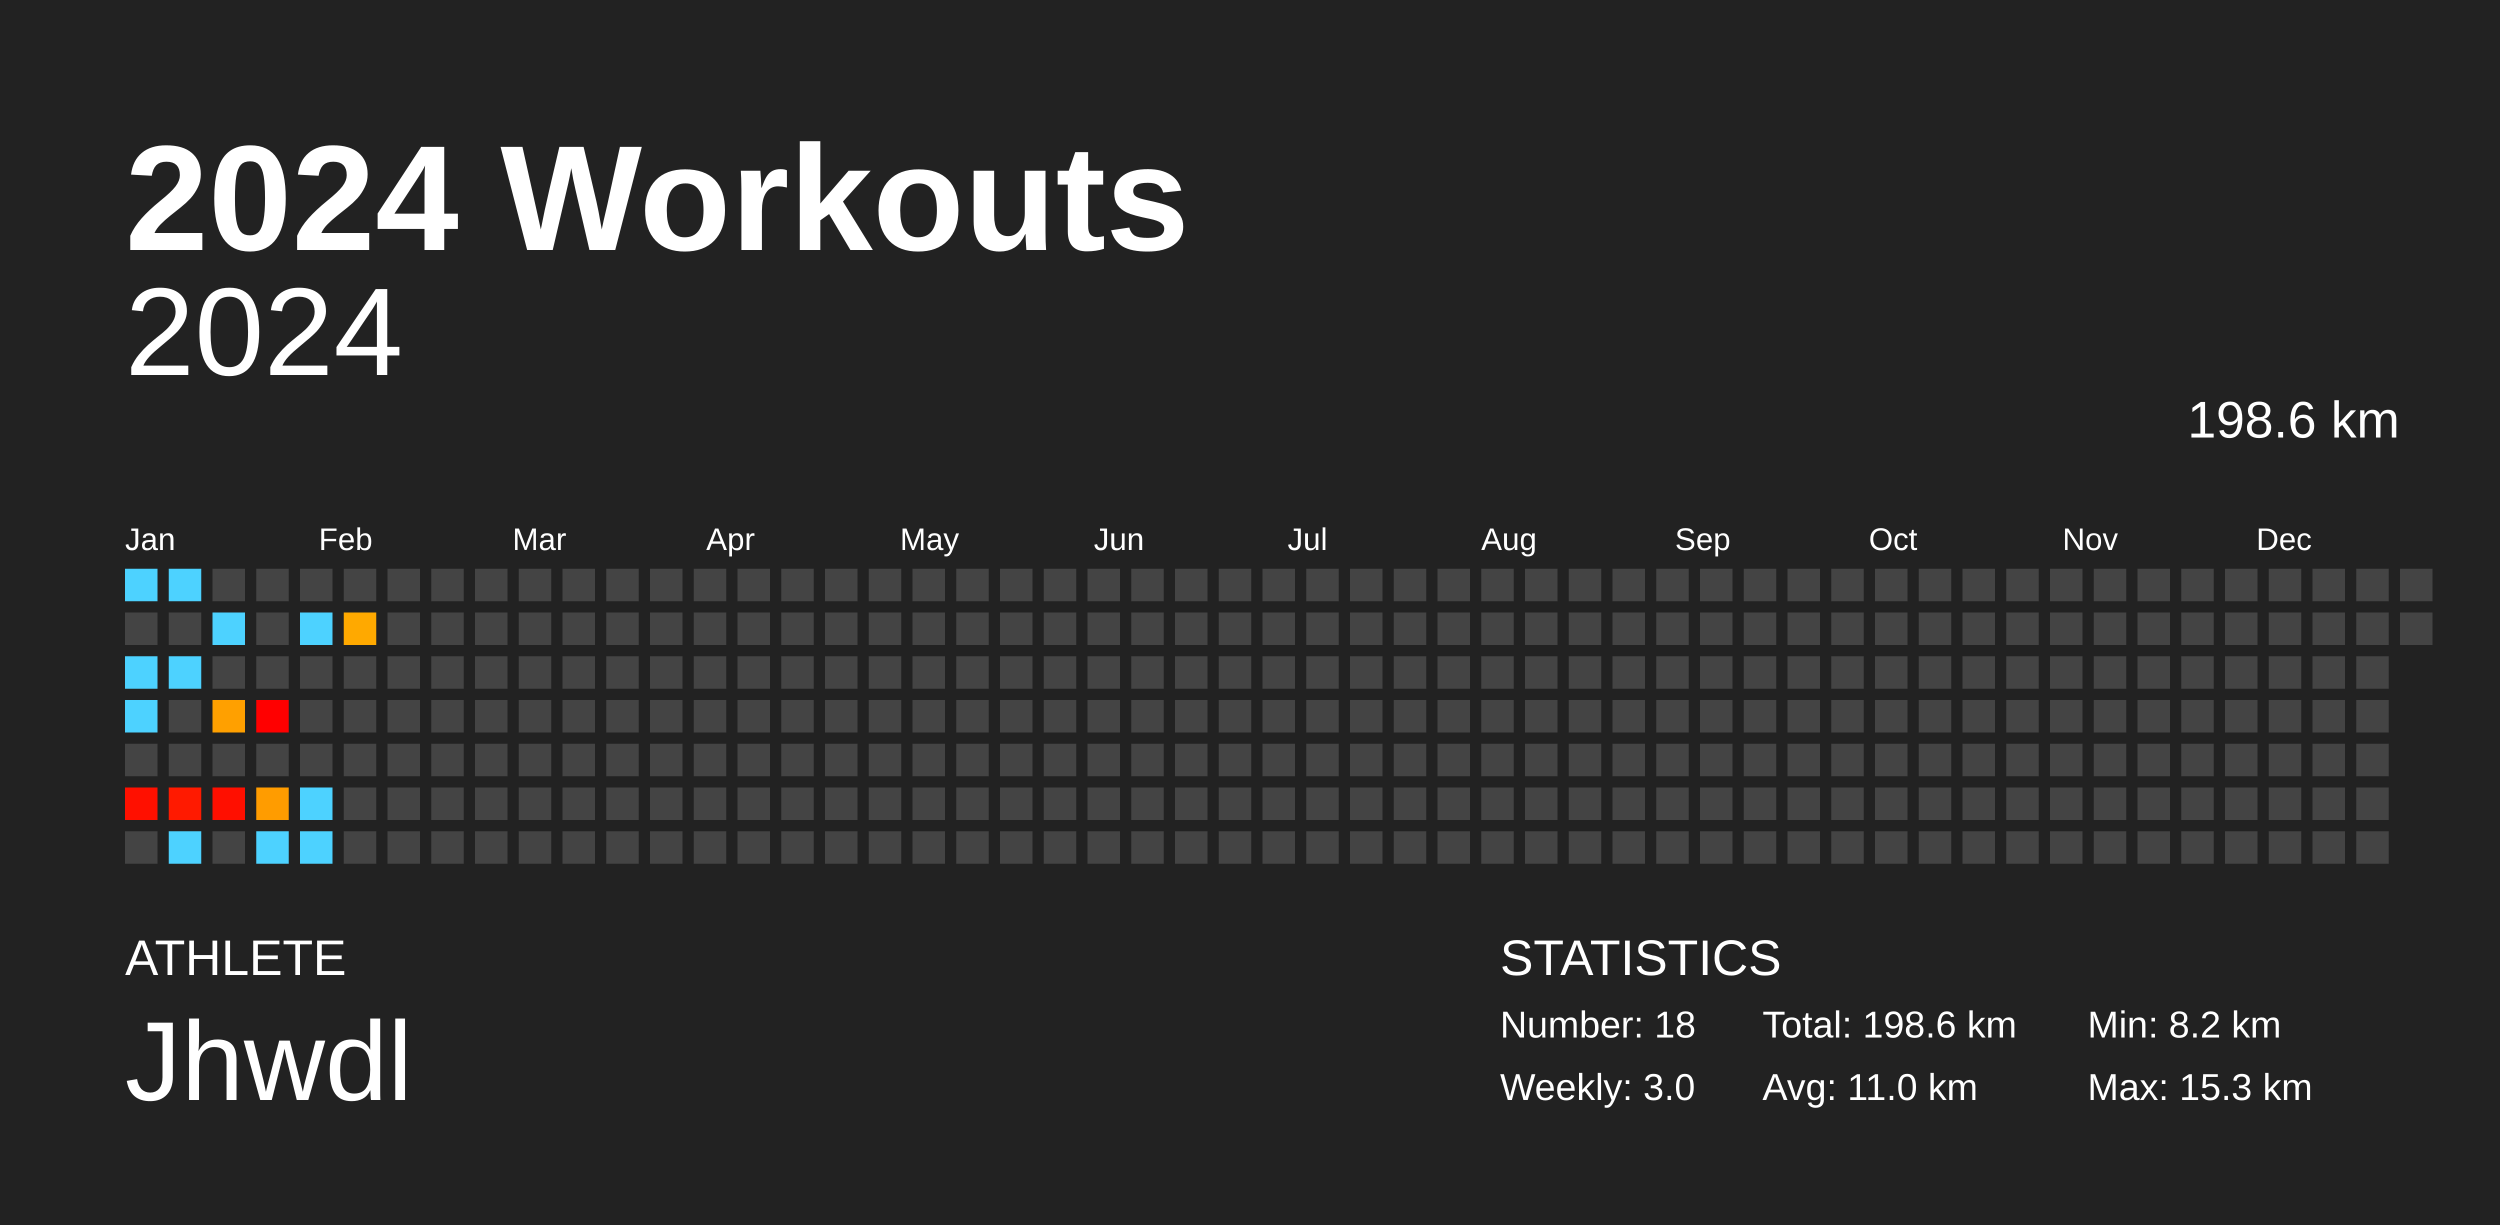
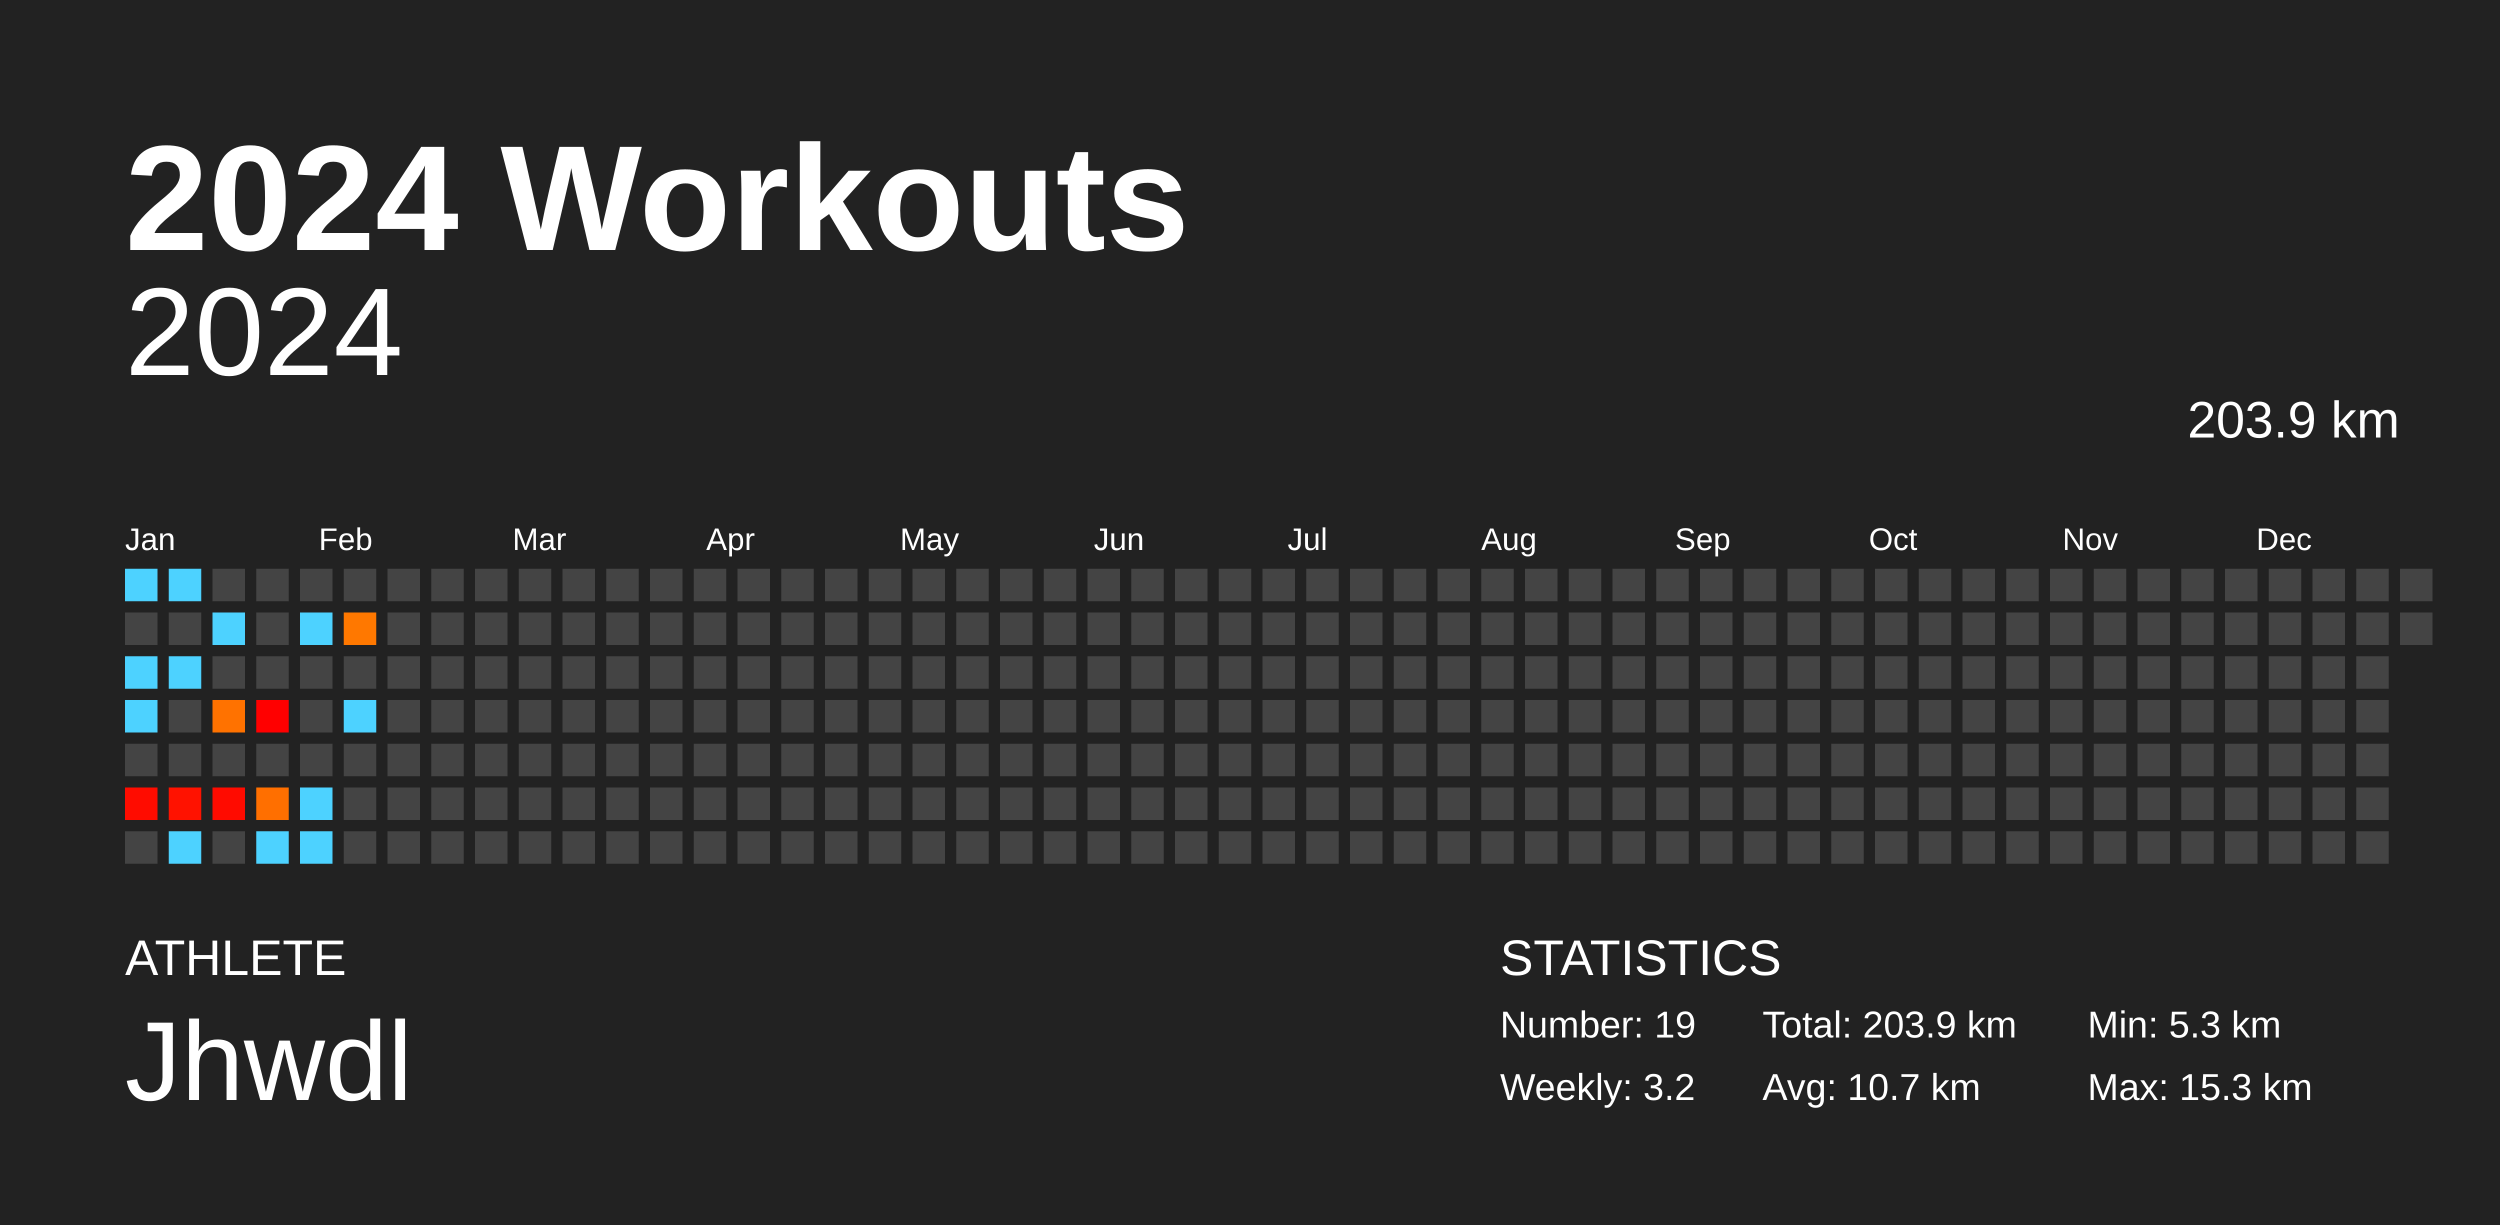
<svg xmlns="http://www.w3.org/2000/svg" baseProfile="full" height="98mm" version="1.1" viewBox="0,0,200,98" width="200mm">
  <defs />
  <rect fill="#222222" height="98" width="200" x="0" y="0" />
  <text fill="#FFFFFF" style="font-size:12px; font-family:Arial; font-weight:bold;" x="10" y="20">2024 Workouts</text>
  <text fill="#FFFFFF" style="font-size:4px; font-family:Arial" x="10" y="78">ATHLETE</text>
  <text fill="#FFFFFF" style="font-size:9px; font-family:Arial" x="10" y="88">Jhwdl</text>
  <text fill="#FFFFFF" style="font-size:4px; font-family:Arial" x="120" y="78">STATISTICS</text>
-   <text fill="#FFFFFF" style="font-size:3px; font-family:Arial" x="120" y="83">Number: 18</text>
-   <text fill="#FFFFFF" style="font-size:3px; font-family:Arial" x="120" y="88">Weekly: 3.0</text>
-   <text fill="#FFFFFF" style="font-size:3px; font-family:Arial" x="141" y="83">Total: 198.6 km</text>
-   <text fill="#FFFFFF" style="font-size:3px; font-family:Arial" x="141" y="88">Avg: 11.0 km</text>
-   <text fill="#FFFFFF" style="font-size:3px; font-family:Arial" x="167" y="83">Min: 8.2 km</text>
+   <text fill="#FFFFFF" style="font-size:3px; font-family:Arial" x="120" y="83">Number: 19</text>
+   <text fill="#FFFFFF" style="font-size:3px; font-family:Arial" x="120" y="88">Weekly: 3.2</text>
+   <text fill="#FFFFFF" style="font-size:3px; font-family:Arial" x="141" y="83">Total: 203.9 km</text>
+   <text fill="#FFFFFF" style="font-size:3px; font-family:Arial" x="141" y="88">Avg: 10.7 km</text>
+   <text fill="#FFFFFF" style="font-size:3px; font-family:Arial" x="167" y="83">Min: 5.3 km</text>
  <text fill="#FFFFFF" style="font-size:3px; font-family:Arial" x="167" y="88">Max: 15.3 km</text>
  <text alignment-baseline="hanging" fill="#FFFFFF" style="font-size:10.0px; font-family:Arial;" x="10" y="30">2024</text>
-   <text alignment-baseline="hanging" fill="#FFFFFF" style="font-size:4.125px; font-family:Arial;" x="175" y="35">198.6 km</text>
+   <text alignment-baseline="hanging" fill="#FFFFFF" style="font-size:4.125px; font-family:Arial;" x="175" y="35">203.9 km</text>
  <text fill="#FFFFFF" style="font-size:2.5px; font-family:Arial" x="10.0" y="44">Jan</text>
  <text fill="#FFFFFF" style="font-size:2.5px; font-family:Arial" x="25.5" y="44">Feb</text>
  <text fill="#FFFFFF" style="font-size:2.5px; font-family:Arial" x="41.0" y="44">Mar</text>
  <text fill="#FFFFFF" style="font-size:2.5px; font-family:Arial" x="56.5" y="44">Apr</text>
  <text fill="#FFFFFF" style="font-size:2.5px; font-family:Arial" x="72.0" y="44">May</text>
  <text fill="#FFFFFF" style="font-size:2.5px; font-family:Arial" x="87.5" y="44">Jun</text>
  <text fill="#FFFFFF" style="font-size:2.5px; font-family:Arial" x="103.0" y="44">Jul</text>
  <text fill="#FFFFFF" style="font-size:2.5px; font-family:Arial" x="118.5" y="44">Aug</text>
  <text fill="#FFFFFF" style="font-size:2.5px; font-family:Arial" x="134.0" y="44">Sep</text>
  <text fill="#FFFFFF" style="font-size:2.5px; font-family:Arial" x="149.5" y="44">Oct</text>
  <text fill="#FFFFFF" style="font-size:2.5px; font-family:Arial" x="165.0" y="44">Nov</text>
  <text fill="#FFFFFF" style="font-size:2.5px; font-family:Arial" x="180.5" y="44">Dec</text>
  <rect fill="#4dd2ff" height="2.6" width="2.6" x="10.0" y="45.5" />
  <rect fill="#444444" height="2.6" width="2.6" x="10.0" y="49.0" />
  <rect fill="#4dd2ff" height="2.6" width="2.6" x="10.0" y="52.5" />
  <rect fill="#4dd2ff" height="2.6" width="2.6" x="10.0" y="56.0" />
  <rect fill="#444444" height="2.6" width="2.6" x="10.0" y="59.5" />
-   <rect fill="#ff1000" height="2.6" width="2.6" x="10.0" y="63.0" />
+   <rect fill="#ff0c00" height="2.6" width="2.6" x="10.0" y="63.0" />
  <rect fill="#444444" height="2.6" width="2.6" x="10.0" y="66.5" />
  <rect fill="#4dd2ff" height="2.6" width="2.6" x="13.5" y="45.5" />
  <rect fill="#444444" height="2.6" width="2.6" x="13.5" y="49.0" />
  <rect fill="#4dd2ff" height="2.6" width="2.6" x="13.5" y="52.5" />
  <rect fill="#444444" height="2.6" width="2.6" x="13.5" y="56.0" />
  <rect fill="#444444" height="2.6" width="2.6" x="13.5" y="59.5" />
-   <rect fill="#ff1a00" height="2.6" width="2.6" x="13.5" y="63.0" />
+   <rect fill="#ff1200" height="2.6" width="2.6" x="13.5" y="63.0" />
  <rect fill="#4dd2ff" height="2.6" width="2.6" x="13.5" y="66.5" />
  <rect fill="#444444" height="2.6" width="2.6" x="17.0" y="45.5" />
  <rect fill="#4dd2ff" height="2.6" width="2.6" x="17.0" y="49.0" />
  <rect fill="#444444" height="2.6" width="2.6" x="17.0" y="52.5" />
-   <rect fill="#ffa000" height="2.6" width="2.6" x="17.0" y="56.0" />
+   <rect fill="#ff7200" height="2.6" width="2.6" x="17.0" y="56.0" />
  <rect fill="#444444" height="2.6" width="2.6" x="17.0" y="59.5" />
-   <rect fill="#ff0f00" height="2.6" width="2.6" x="17.0" y="63.0" />
+   <rect fill="#ff0b00" height="2.6" width="2.6" x="17.0" y="63.0" />
  <rect fill="#444444" height="2.6" width="2.6" x="17.0" y="66.5" />
  <rect fill="#444444" height="2.6" width="2.6" x="20.5" y="45.5" />
  <rect fill="#444444" height="2.6" width="2.6" x="20.5" y="49.0" />
  <rect fill="#444444" height="2.6" width="2.6" x="20.5" y="52.5" />
  <rect fill="#ff0000" height="2.6" width="2.6" x="20.5" y="56.0" />
  <rect fill="#444444" height="2.6" width="2.6" x="20.5" y="59.5" />
-   <rect fill="#ff9c00" height="2.6" width="2.6" x="20.5" y="63.0" />
+   <rect fill="#ff6f00" height="2.6" width="2.6" x="20.5" y="63.0" />
  <rect fill="#4dd2ff" height="2.6" width="2.6" x="20.5" y="66.5" />
  <rect fill="#444444" height="2.6" width="2.6" x="24.0" y="45.5" />
  <rect fill="#4dd2ff" height="2.6" width="2.6" x="24.0" y="49.0" />
  <rect fill="#444444" height="2.6" width="2.6" x="24.0" y="52.5" />
  <rect fill="#444444" height="2.6" width="2.6" x="24.0" y="56.0" />
  <rect fill="#444444" height="2.6" width="2.6" x="24.0" y="59.5" />
  <rect fill="#4dd2ff" height="2.6" width="2.6" x="24.0" y="63.0" />
  <rect fill="#4dd2ff" height="2.6" width="2.6" x="24.0" y="66.5" />
  <rect fill="#444444" height="2.6" width="2.6" x="27.5" y="45.5" />
-   <rect fill="#ffa900" height="2.6" width="2.6" x="27.5" y="49.0" />
+   <rect fill="#ff7800" height="2.6" width="2.6" x="27.5" y="49.0" />
  <rect fill="#444444" height="2.6" width="2.6" x="27.5" y="52.5" />
-   <rect fill="#444444" height="2.6" width="2.6" x="27.5" y="56.0" />
+   <rect fill="#4dd2ff" height="2.6" width="2.6" x="27.5" y="56.0" />
  <rect fill="#444444" height="2.6" width="2.6" x="27.5" y="59.5" />
  <rect fill="#444444" height="2.6" width="2.6" x="27.5" y="63.0" />
  <rect fill="#444444" height="2.6" width="2.6" x="27.5" y="66.5" />
  <rect fill="#444444" height="2.6" width="2.6" x="31.0" y="45.5" />
  <rect fill="#444444" height="2.6" width="2.6" x="31.0" y="49.0" />
  <rect fill="#444444" height="2.6" width="2.6" x="31.0" y="52.5" />
  <rect fill="#444444" height="2.6" width="2.6" x="31.0" y="56.0" />
  <rect fill="#444444" height="2.6" width="2.6" x="31.0" y="59.5" />
  <rect fill="#444444" height="2.6" width="2.6" x="31.0" y="63.0" />
  <rect fill="#444444" height="2.6" width="2.6" x="31.0" y="66.5" />
  <rect fill="#444444" height="2.6" width="2.6" x="34.5" y="45.5" />
  <rect fill="#444444" height="2.6" width="2.6" x="34.5" y="49.0" />
  <rect fill="#444444" height="2.6" width="2.6" x="34.5" y="52.5" />
  <rect fill="#444444" height="2.6" width="2.6" x="34.5" y="56.0" />
  <rect fill="#444444" height="2.6" width="2.6" x="34.5" y="59.5" />
  <rect fill="#444444" height="2.6" width="2.6" x="34.5" y="63.0" />
  <rect fill="#444444" height="2.6" width="2.6" x="34.5" y="66.5" />
  <rect fill="#444444" height="2.6" width="2.6" x="38.0" y="45.5" />
  <rect fill="#444444" height="2.6" width="2.6" x="38.0" y="49.0" />
  <rect fill="#444444" height="2.6" width="2.6" x="38.0" y="52.5" />
  <rect fill="#444444" height="2.6" width="2.6" x="38.0" y="56.0" />
  <rect fill="#444444" height="2.6" width="2.6" x="38.0" y="59.5" />
  <rect fill="#444444" height="2.6" width="2.6" x="38.0" y="63.0" />
  <rect fill="#444444" height="2.6" width="2.6" x="38.0" y="66.5" />
  <rect fill="#444444" height="2.6" width="2.6" x="41.5" y="45.5" />
  <rect fill="#444444" height="2.6" width="2.6" x="41.5" y="49.0" />
  <rect fill="#444444" height="2.6" width="2.6" x="41.5" y="52.5" />
  <rect fill="#444444" height="2.6" width="2.6" x="41.5" y="56.0" />
  <rect fill="#444444" height="2.6" width="2.6" x="41.5" y="59.5" />
  <rect fill="#444444" height="2.6" width="2.6" x="41.5" y="63.0" />
  <rect fill="#444444" height="2.6" width="2.6" x="41.5" y="66.5" />
  <rect fill="#444444" height="2.6" width="2.6" x="45.0" y="45.5" />
  <rect fill="#444444" height="2.6" width="2.6" x="45.0" y="49.0" />
  <rect fill="#444444" height="2.6" width="2.6" x="45.0" y="52.5" />
  <rect fill="#444444" height="2.6" width="2.6" x="45.0" y="56.0" />
  <rect fill="#444444" height="2.6" width="2.6" x="45.0" y="59.5" />
  <rect fill="#444444" height="2.6" width="2.6" x="45.0" y="63.0" />
  <rect fill="#444444" height="2.6" width="2.6" x="45.0" y="66.5" />
  <rect fill="#444444" height="2.6" width="2.6" x="48.5" y="45.5" />
  <rect fill="#444444" height="2.6" width="2.6" x="48.5" y="49.0" />
  <rect fill="#444444" height="2.6" width="2.6" x="48.5" y="52.5" />
  <rect fill="#444444" height="2.6" width="2.6" x="48.5" y="56.0" />
  <rect fill="#444444" height="2.6" width="2.6" x="48.5" y="59.5" />
  <rect fill="#444444" height="2.6" width="2.6" x="48.5" y="63.0" />
  <rect fill="#444444" height="2.6" width="2.6" x="48.5" y="66.5" />
  <rect fill="#444444" height="2.6" width="2.6" x="52.0" y="45.5" />
  <rect fill="#444444" height="2.6" width="2.6" x="52.0" y="49.0" />
  <rect fill="#444444" height="2.6" width="2.6" x="52.0" y="52.5" />
  <rect fill="#444444" height="2.6" width="2.6" x="52.0" y="56.0" />
  <rect fill="#444444" height="2.6" width="2.6" x="52.0" y="59.5" />
  <rect fill="#444444" height="2.6" width="2.6" x="52.0" y="63.0" />
  <rect fill="#444444" height="2.6" width="2.6" x="52.0" y="66.5" />
  <rect fill="#444444" height="2.6" width="2.6" x="55.5" y="45.5" />
  <rect fill="#444444" height="2.6" width="2.6" x="55.5" y="49.0" />
  <rect fill="#444444" height="2.6" width="2.6" x="55.5" y="52.5" />
  <rect fill="#444444" height="2.6" width="2.6" x="55.5" y="56.0" />
  <rect fill="#444444" height="2.6" width="2.6" x="55.5" y="59.5" />
  <rect fill="#444444" height="2.6" width="2.6" x="55.5" y="63.0" />
  <rect fill="#444444" height="2.6" width="2.6" x="55.5" y="66.5" />
  <rect fill="#444444" height="2.6" width="2.6" x="59.0" y="45.5" />
  <rect fill="#444444" height="2.6" width="2.6" x="59.0" y="49.0" />
  <rect fill="#444444" height="2.6" width="2.6" x="59.0" y="52.5" />
  <rect fill="#444444" height="2.6" width="2.6" x="59.0" y="56.0" />
  <rect fill="#444444" height="2.6" width="2.6" x="59.0" y="59.5" />
  <rect fill="#444444" height="2.6" width="2.6" x="59.0" y="63.0" />
  <rect fill="#444444" height="2.6" width="2.6" x="59.0" y="66.5" />
  <rect fill="#444444" height="2.6" width="2.6" x="62.5" y="45.5" />
  <rect fill="#444444" height="2.6" width="2.6" x="62.5" y="49.0" />
  <rect fill="#444444" height="2.6" width="2.6" x="62.5" y="52.5" />
  <rect fill="#444444" height="2.6" width="2.6" x="62.5" y="56.0" />
  <rect fill="#444444" height="2.6" width="2.6" x="62.5" y="59.5" />
  <rect fill="#444444" height="2.6" width="2.6" x="62.5" y="63.0" />
  <rect fill="#444444" height="2.6" width="2.6" x="62.5" y="66.5" />
  <rect fill="#444444" height="2.6" width="2.6" x="66.0" y="45.5" />
  <rect fill="#444444" height="2.6" width="2.6" x="66.0" y="49.0" />
  <rect fill="#444444" height="2.6" width="2.6" x="66.0" y="52.5" />
  <rect fill="#444444" height="2.6" width="2.6" x="66.0" y="56.0" />
  <rect fill="#444444" height="2.6" width="2.6" x="66.0" y="59.5" />
  <rect fill="#444444" height="2.6" width="2.6" x="66.0" y="63.0" />
  <rect fill="#444444" height="2.6" width="2.6" x="66.0" y="66.5" />
  <rect fill="#444444" height="2.6" width="2.6" x="69.5" y="45.5" />
  <rect fill="#444444" height="2.6" width="2.6" x="69.5" y="49.0" />
  <rect fill="#444444" height="2.6" width="2.6" x="69.5" y="52.5" />
  <rect fill="#444444" height="2.6" width="2.6" x="69.5" y="56.0" />
  <rect fill="#444444" height="2.6" width="2.6" x="69.5" y="59.5" />
  <rect fill="#444444" height="2.6" width="2.6" x="69.5" y="63.0" />
  <rect fill="#444444" height="2.6" width="2.6" x="69.5" y="66.5" />
  <rect fill="#444444" height="2.6" width="2.6" x="73.0" y="45.5" />
  <rect fill="#444444" height="2.6" width="2.6" x="73.0" y="49.0" />
  <rect fill="#444444" height="2.6" width="2.6" x="73.0" y="52.5" />
  <rect fill="#444444" height="2.6" width="2.6" x="73.0" y="56.0" />
  <rect fill="#444444" height="2.6" width="2.6" x="73.0" y="59.5" />
  <rect fill="#444444" height="2.6" width="2.6" x="73.0" y="63.0" />
  <rect fill="#444444" height="2.6" width="2.6" x="73.0" y="66.5" />
  <rect fill="#444444" height="2.6" width="2.6" x="76.5" y="45.5" />
  <rect fill="#444444" height="2.6" width="2.6" x="76.5" y="49.0" />
  <rect fill="#444444" height="2.6" width="2.6" x="76.5" y="52.5" />
  <rect fill="#444444" height="2.6" width="2.6" x="76.5" y="56.0" />
  <rect fill="#444444" height="2.6" width="2.6" x="76.5" y="59.5" />
  <rect fill="#444444" height="2.6" width="2.6" x="76.5" y="63.0" />
  <rect fill="#444444" height="2.6" width="2.6" x="76.5" y="66.5" />
  <rect fill="#444444" height="2.6" width="2.6" x="80.0" y="45.5" />
  <rect fill="#444444" height="2.6" width="2.6" x="80.0" y="49.0" />
  <rect fill="#444444" height="2.6" width="2.6" x="80.0" y="52.5" />
  <rect fill="#444444" height="2.6" width="2.6" x="80.0" y="56.0" />
  <rect fill="#444444" height="2.6" width="2.6" x="80.0" y="59.5" />
  <rect fill="#444444" height="2.6" width="2.6" x="80.0" y="63.0" />
  <rect fill="#444444" height="2.6" width="2.6" x="80.0" y="66.5" />
  <rect fill="#444444" height="2.6" width="2.6" x="83.5" y="45.5" />
  <rect fill="#444444" height="2.6" width="2.6" x="83.5" y="49.0" />
  <rect fill="#444444" height="2.6" width="2.6" x="83.5" y="52.5" />
  <rect fill="#444444" height="2.6" width="2.6" x="83.5" y="56.0" />
  <rect fill="#444444" height="2.6" width="2.6" x="83.5" y="59.5" />
  <rect fill="#444444" height="2.6" width="2.6" x="83.5" y="63.0" />
  <rect fill="#444444" height="2.6" width="2.6" x="83.5" y="66.5" />
  <rect fill="#444444" height="2.6" width="2.6" x="87.0" y="45.5" />
  <rect fill="#444444" height="2.6" width="2.6" x="87.0" y="49.0" />
  <rect fill="#444444" height="2.6" width="2.6" x="87.0" y="52.5" />
  <rect fill="#444444" height="2.6" width="2.6" x="87.0" y="56.0" />
  <rect fill="#444444" height="2.6" width="2.6" x="87.0" y="59.5" />
  <rect fill="#444444" height="2.6" width="2.6" x="87.0" y="63.0" />
  <rect fill="#444444" height="2.6" width="2.6" x="87.0" y="66.5" />
  <rect fill="#444444" height="2.6" width="2.6" x="90.5" y="45.5" />
  <rect fill="#444444" height="2.6" width="2.6" x="90.5" y="49.0" />
  <rect fill="#444444" height="2.6" width="2.6" x="90.5" y="52.5" />
  <rect fill="#444444" height="2.6" width="2.6" x="90.5" y="56.0" />
  <rect fill="#444444" height="2.6" width="2.6" x="90.5" y="59.5" />
  <rect fill="#444444" height="2.6" width="2.6" x="90.5" y="63.0" />
  <rect fill="#444444" height="2.6" width="2.6" x="90.5" y="66.5" />
  <rect fill="#444444" height="2.6" width="2.6" x="94.0" y="45.5" />
  <rect fill="#444444" height="2.6" width="2.6" x="94.0" y="49.0" />
  <rect fill="#444444" height="2.6" width="2.6" x="94.0" y="52.5" />
  <rect fill="#444444" height="2.6" width="2.6" x="94.0" y="56.0" />
  <rect fill="#444444" height="2.6" width="2.6" x="94.0" y="59.5" />
  <rect fill="#444444" height="2.6" width="2.6" x="94.0" y="63.0" />
  <rect fill="#444444" height="2.6" width="2.6" x="94.0" y="66.5" />
  <rect fill="#444444" height="2.6" width="2.6" x="97.5" y="45.5" />
  <rect fill="#444444" height="2.6" width="2.6" x="97.5" y="49.0" />
  <rect fill="#444444" height="2.6" width="2.6" x="97.5" y="52.5" />
  <rect fill="#444444" height="2.6" width="2.6" x="97.5" y="56.0" />
  <rect fill="#444444" height="2.6" width="2.6" x="97.5" y="59.5" />
  <rect fill="#444444" height="2.6" width="2.6" x="97.5" y="63.0" />
  <rect fill="#444444" height="2.6" width="2.6" x="97.5" y="66.5" />
  <rect fill="#444444" height="2.6" width="2.6" x="101.0" y="45.5" />
  <rect fill="#444444" height="2.6" width="2.6" x="101.0" y="49.0" />
  <rect fill="#444444" height="2.6" width="2.6" x="101.0" y="52.5" />
  <rect fill="#444444" height="2.6" width="2.6" x="101.0" y="56.0" />
  <rect fill="#444444" height="2.6" width="2.6" x="101.0" y="59.5" />
  <rect fill="#444444" height="2.6" width="2.6" x="101.0" y="63.0" />
  <rect fill="#444444" height="2.6" width="2.6" x="101.0" y="66.5" />
  <rect fill="#444444" height="2.6" width="2.6" x="104.5" y="45.5" />
  <rect fill="#444444" height="2.6" width="2.6" x="104.5" y="49.0" />
  <rect fill="#444444" height="2.6" width="2.6" x="104.5" y="52.5" />
  <rect fill="#444444" height="2.6" width="2.6" x="104.5" y="56.0" />
  <rect fill="#444444" height="2.6" width="2.6" x="104.5" y="59.5" />
  <rect fill="#444444" height="2.6" width="2.6" x="104.5" y="63.0" />
  <rect fill="#444444" height="2.6" width="2.6" x="104.5" y="66.5" />
  <rect fill="#444444" height="2.6" width="2.6" x="108.0" y="45.5" />
  <rect fill="#444444" height="2.6" width="2.6" x="108.0" y="49.0" />
  <rect fill="#444444" height="2.6" width="2.6" x="108.0" y="52.5" />
  <rect fill="#444444" height="2.6" width="2.6" x="108.0" y="56.0" />
  <rect fill="#444444" height="2.6" width="2.6" x="108.0" y="59.5" />
  <rect fill="#444444" height="2.6" width="2.6" x="108.0" y="63.0" />
  <rect fill="#444444" height="2.6" width="2.6" x="108.0" y="66.5" />
  <rect fill="#444444" height="2.6" width="2.6" x="111.5" y="45.5" />
  <rect fill="#444444" height="2.6" width="2.6" x="111.5" y="49.0" />
  <rect fill="#444444" height="2.6" width="2.6" x="111.5" y="52.5" />
  <rect fill="#444444" height="2.6" width="2.6" x="111.5" y="56.0" />
  <rect fill="#444444" height="2.6" width="2.6" x="111.5" y="59.5" />
  <rect fill="#444444" height="2.6" width="2.6" x="111.5" y="63.0" />
  <rect fill="#444444" height="2.6" width="2.6" x="111.5" y="66.5" />
  <rect fill="#444444" height="2.6" width="2.6" x="115.0" y="45.5" />
  <rect fill="#444444" height="2.6" width="2.6" x="115.0" y="49.0" />
  <rect fill="#444444" height="2.6" width="2.6" x="115.0" y="52.5" />
  <rect fill="#444444" height="2.6" width="2.6" x="115.0" y="56.0" />
  <rect fill="#444444" height="2.6" width="2.6" x="115.0" y="59.5" />
  <rect fill="#444444" height="2.6" width="2.6" x="115.0" y="63.0" />
  <rect fill="#444444" height="2.6" width="2.6" x="115.0" y="66.5" />
  <rect fill="#444444" height="2.6" width="2.6" x="118.5" y="45.5" />
  <rect fill="#444444" height="2.6" width="2.6" x="118.5" y="49.0" />
  <rect fill="#444444" height="2.6" width="2.6" x="118.5" y="52.5" />
  <rect fill="#444444" height="2.6" width="2.6" x="118.5" y="56.0" />
  <rect fill="#444444" height="2.6" width="2.6" x="118.5" y="59.5" />
  <rect fill="#444444" height="2.6" width="2.6" x="118.5" y="63.0" />
  <rect fill="#444444" height="2.6" width="2.6" x="118.5" y="66.5" />
  <rect fill="#444444" height="2.6" width="2.6" x="122.0" y="45.5" />
  <rect fill="#444444" height="2.6" width="2.6" x="122.0" y="49.0" />
  <rect fill="#444444" height="2.6" width="2.6" x="122.0" y="52.5" />
  <rect fill="#444444" height="2.6" width="2.6" x="122.0" y="56.0" />
  <rect fill="#444444" height="2.6" width="2.6" x="122.0" y="59.5" />
  <rect fill="#444444" height="2.6" width="2.6" x="122.0" y="63.0" />
  <rect fill="#444444" height="2.6" width="2.6" x="122.0" y="66.5" />
  <rect fill="#444444" height="2.6" width="2.6" x="125.5" y="45.5" />
  <rect fill="#444444" height="2.6" width="2.6" x="125.5" y="49.0" />
  <rect fill="#444444" height="2.6" width="2.6" x="125.5" y="52.5" />
  <rect fill="#444444" height="2.6" width="2.6" x="125.5" y="56.0" />
  <rect fill="#444444" height="2.6" width="2.6" x="125.5" y="59.5" />
  <rect fill="#444444" height="2.6" width="2.6" x="125.5" y="63.0" />
  <rect fill="#444444" height="2.6" width="2.6" x="125.5" y="66.5" />
  <rect fill="#444444" height="2.6" width="2.6" x="129.0" y="45.5" />
  <rect fill="#444444" height="2.6" width="2.6" x="129.0" y="49.0" />
  <rect fill="#444444" height="2.6" width="2.6" x="129.0" y="52.5" />
  <rect fill="#444444" height="2.6" width="2.6" x="129.0" y="56.0" />
  <rect fill="#444444" height="2.6" width="2.6" x="129.0" y="59.5" />
  <rect fill="#444444" height="2.6" width="2.6" x="129.0" y="63.0" />
  <rect fill="#444444" height="2.6" width="2.6" x="129.0" y="66.5" />
  <rect fill="#444444" height="2.6" width="2.6" x="132.5" y="45.5" />
  <rect fill="#444444" height="2.6" width="2.6" x="132.5" y="49.0" />
  <rect fill="#444444" height="2.6" width="2.6" x="132.5" y="52.5" />
  <rect fill="#444444" height="2.6" width="2.6" x="132.5" y="56.0" />
  <rect fill="#444444" height="2.6" width="2.6" x="132.5" y="59.5" />
  <rect fill="#444444" height="2.6" width="2.6" x="132.5" y="63.0" />
  <rect fill="#444444" height="2.6" width="2.6" x="132.5" y="66.5" />
  <rect fill="#444444" height="2.6" width="2.6" x="136.0" y="45.5" />
  <rect fill="#444444" height="2.6" width="2.6" x="136.0" y="49.0" />
  <rect fill="#444444" height="2.6" width="2.6" x="136.0" y="52.5" />
  <rect fill="#444444" height="2.6" width="2.6" x="136.0" y="56.0" />
  <rect fill="#444444" height="2.6" width="2.6" x="136.0" y="59.5" />
  <rect fill="#444444" height="2.6" width="2.6" x="136.0" y="63.0" />
  <rect fill="#444444" height="2.6" width="2.6" x="136.0" y="66.5" />
  <rect fill="#444444" height="2.6" width="2.6" x="139.5" y="45.5" />
  <rect fill="#444444" height="2.6" width="2.6" x="139.5" y="49.0" />
  <rect fill="#444444" height="2.6" width="2.6" x="139.5" y="52.5" />
  <rect fill="#444444" height="2.6" width="2.6" x="139.5" y="56.0" />
  <rect fill="#444444" height="2.6" width="2.6" x="139.5" y="59.5" />
  <rect fill="#444444" height="2.6" width="2.6" x="139.5" y="63.0" />
  <rect fill="#444444" height="2.6" width="2.6" x="139.5" y="66.5" />
  <rect fill="#444444" height="2.6" width="2.6" x="143.0" y="45.5" />
  <rect fill="#444444" height="2.6" width="2.6" x="143.0" y="49.0" />
  <rect fill="#444444" height="2.6" width="2.6" x="143.0" y="52.5" />
  <rect fill="#444444" height="2.6" width="2.6" x="143.0" y="56.0" />
  <rect fill="#444444" height="2.6" width="2.6" x="143.0" y="59.5" />
  <rect fill="#444444" height="2.6" width="2.6" x="143.0" y="63.0" />
  <rect fill="#444444" height="2.6" width="2.6" x="143.0" y="66.5" />
  <rect fill="#444444" height="2.6" width="2.6" x="146.5" y="45.5" />
  <rect fill="#444444" height="2.6" width="2.6" x="146.5" y="49.0" />
  <rect fill="#444444" height="2.6" width="2.6" x="146.5" y="52.5" />
  <rect fill="#444444" height="2.6" width="2.6" x="146.5" y="56.0" />
  <rect fill="#444444" height="2.6" width="2.6" x="146.5" y="59.5" />
  <rect fill="#444444" height="2.6" width="2.6" x="146.5" y="63.0" />
  <rect fill="#444444" height="2.6" width="2.6" x="146.5" y="66.5" />
  <rect fill="#444444" height="2.6" width="2.6" x="150.0" y="45.5" />
  <rect fill="#444444" height="2.6" width="2.6" x="150.0" y="49.0" />
  <rect fill="#444444" height="2.6" width="2.6" x="150.0" y="52.5" />
  <rect fill="#444444" height="2.6" width="2.6" x="150.0" y="56.0" />
  <rect fill="#444444" height="2.6" width="2.6" x="150.0" y="59.5" />
  <rect fill="#444444" height="2.6" width="2.6" x="150.0" y="63.0" />
  <rect fill="#444444" height="2.6" width="2.6" x="150.0" y="66.5" />
  <rect fill="#444444" height="2.6" width="2.6" x="153.5" y="45.5" />
  <rect fill="#444444" height="2.6" width="2.6" x="153.5" y="49.0" />
  <rect fill="#444444" height="2.6" width="2.6" x="153.5" y="52.5" />
  <rect fill="#444444" height="2.6" width="2.6" x="153.5" y="56.0" />
  <rect fill="#444444" height="2.6" width="2.6" x="153.5" y="59.5" />
  <rect fill="#444444" height="2.6" width="2.6" x="153.5" y="63.0" />
  <rect fill="#444444" height="2.6" width="2.6" x="153.5" y="66.5" />
  <rect fill="#444444" height="2.6" width="2.6" x="157.0" y="45.5" />
  <rect fill="#444444" height="2.6" width="2.6" x="157.0" y="49.0" />
  <rect fill="#444444" height="2.6" width="2.6" x="157.0" y="52.5" />
  <rect fill="#444444" height="2.6" width="2.6" x="157.0" y="56.0" />
  <rect fill="#444444" height="2.6" width="2.6" x="157.0" y="59.5" />
  <rect fill="#444444" height="2.6" width="2.6" x="157.0" y="63.0" />
  <rect fill="#444444" height="2.6" width="2.6" x="157.0" y="66.5" />
  <rect fill="#444444" height="2.6" width="2.6" x="160.5" y="45.5" />
  <rect fill="#444444" height="2.6" width="2.6" x="160.5" y="49.0" />
  <rect fill="#444444" height="2.6" width="2.6" x="160.5" y="52.5" />
  <rect fill="#444444" height="2.6" width="2.6" x="160.5" y="56.0" />
  <rect fill="#444444" height="2.6" width="2.6" x="160.5" y="59.5" />
  <rect fill="#444444" height="2.6" width="2.6" x="160.5" y="63.0" />
  <rect fill="#444444" height="2.6" width="2.6" x="160.5" y="66.5" />
  <rect fill="#444444" height="2.6" width="2.6" x="164.0" y="45.5" />
  <rect fill="#444444" height="2.6" width="2.6" x="164.0" y="49.0" />
  <rect fill="#444444" height="2.6" width="2.6" x="164.0" y="52.5" />
  <rect fill="#444444" height="2.6" width="2.6" x="164.0" y="56.0" />
  <rect fill="#444444" height="2.6" width="2.6" x="164.0" y="59.5" />
  <rect fill="#444444" height="2.6" width="2.6" x="164.0" y="63.0" />
  <rect fill="#444444" height="2.6" width="2.6" x="164.0" y="66.5" />
  <rect fill="#444444" height="2.6" width="2.6" x="167.5" y="45.5" />
  <rect fill="#444444" height="2.6" width="2.6" x="167.5" y="49.0" />
  <rect fill="#444444" height="2.6" width="2.6" x="167.5" y="52.5" />
  <rect fill="#444444" height="2.6" width="2.6" x="167.5" y="56.0" />
  <rect fill="#444444" height="2.6" width="2.6" x="167.5" y="59.5" />
  <rect fill="#444444" height="2.6" width="2.6" x="167.5" y="63.0" />
  <rect fill="#444444" height="2.6" width="2.6" x="167.5" y="66.5" />
  <rect fill="#444444" height="2.6" width="2.6" x="171.0" y="45.5" />
  <rect fill="#444444" height="2.6" width="2.6" x="171.0" y="49.0" />
  <rect fill="#444444" height="2.6" width="2.6" x="171.0" y="52.5" />
  <rect fill="#444444" height="2.6" width="2.6" x="171.0" y="56.0" />
  <rect fill="#444444" height="2.6" width="2.6" x="171.0" y="59.5" />
  <rect fill="#444444" height="2.6" width="2.6" x="171.0" y="63.0" />
  <rect fill="#444444" height="2.6" width="2.6" x="171.0" y="66.5" />
  <rect fill="#444444" height="2.6" width="2.6" x="174.5" y="45.5" />
  <rect fill="#444444" height="2.6" width="2.6" x="174.5" y="49.0" />
  <rect fill="#444444" height="2.6" width="2.6" x="174.5" y="52.5" />
  <rect fill="#444444" height="2.6" width="2.6" x="174.5" y="56.0" />
  <rect fill="#444444" height="2.6" width="2.6" x="174.5" y="59.5" />
  <rect fill="#444444" height="2.6" width="2.6" x="174.5" y="63.0" />
  <rect fill="#444444" height="2.6" width="2.6" x="174.5" y="66.5" />
  <rect fill="#444444" height="2.6" width="2.6" x="178.0" y="45.5" />
  <rect fill="#444444" height="2.6" width="2.6" x="178.0" y="49.0" />
  <rect fill="#444444" height="2.6" width="2.6" x="178.0" y="52.5" />
  <rect fill="#444444" height="2.6" width="2.6" x="178.0" y="56.0" />
  <rect fill="#444444" height="2.6" width="2.6" x="178.0" y="59.5" />
  <rect fill="#444444" height="2.6" width="2.6" x="178.0" y="63.0" />
  <rect fill="#444444" height="2.6" width="2.6" x="178.0" y="66.5" />
  <rect fill="#444444" height="2.6" width="2.6" x="181.5" y="45.5" />
  <rect fill="#444444" height="2.6" width="2.6" x="181.5" y="49.0" />
  <rect fill="#444444" height="2.6" width="2.6" x="181.5" y="52.5" />
  <rect fill="#444444" height="2.6" width="2.6" x="181.5" y="56.0" />
  <rect fill="#444444" height="2.6" width="2.6" x="181.5" y="59.5" />
  <rect fill="#444444" height="2.6" width="2.6" x="181.5" y="63.0" />
  <rect fill="#444444" height="2.6" width="2.6" x="181.5" y="66.5" />
  <rect fill="#444444" height="2.6" width="2.6" x="185.0" y="45.5" />
  <rect fill="#444444" height="2.6" width="2.6" x="185.0" y="49.0" />
  <rect fill="#444444" height="2.6" width="2.6" x="185.0" y="52.5" />
  <rect fill="#444444" height="2.6" width="2.6" x="185.0" y="56.0" />
  <rect fill="#444444" height="2.6" width="2.6" x="185.0" y="59.5" />
  <rect fill="#444444" height="2.6" width="2.6" x="185.0" y="63.0" />
  <rect fill="#444444" height="2.6" width="2.6" x="185.0" y="66.5" />
  <rect fill="#444444" height="2.6" width="2.6" x="188.5" y="45.5" />
  <rect fill="#444444" height="2.6" width="2.6" x="188.5" y="49.0" />
  <rect fill="#444444" height="2.6" width="2.6" x="188.5" y="52.5" />
  <rect fill="#444444" height="2.6" width="2.6" x="188.5" y="56.0" />
  <rect fill="#444444" height="2.6" width="2.6" x="188.5" y="59.5" />
  <rect fill="#444444" height="2.6" width="2.6" x="188.5" y="63.0" />
  <rect fill="#444444" height="2.6" width="2.6" x="188.5" y="66.5" />
  <rect fill="#444444" height="2.6" width="2.6" x="192.0" y="45.5" />
  <rect fill="#444444" height="2.6" width="2.6" x="192.0" y="49.0" />
</svg>
